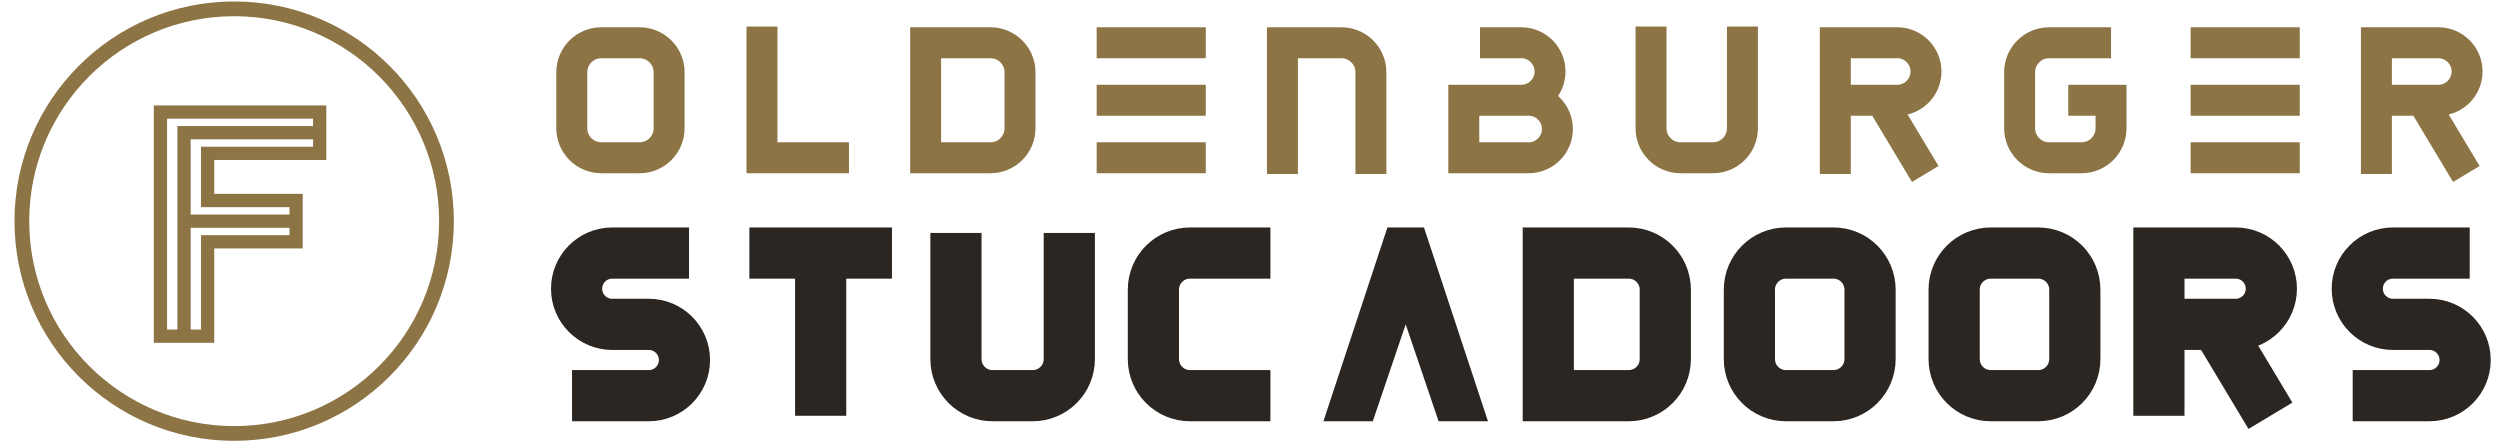
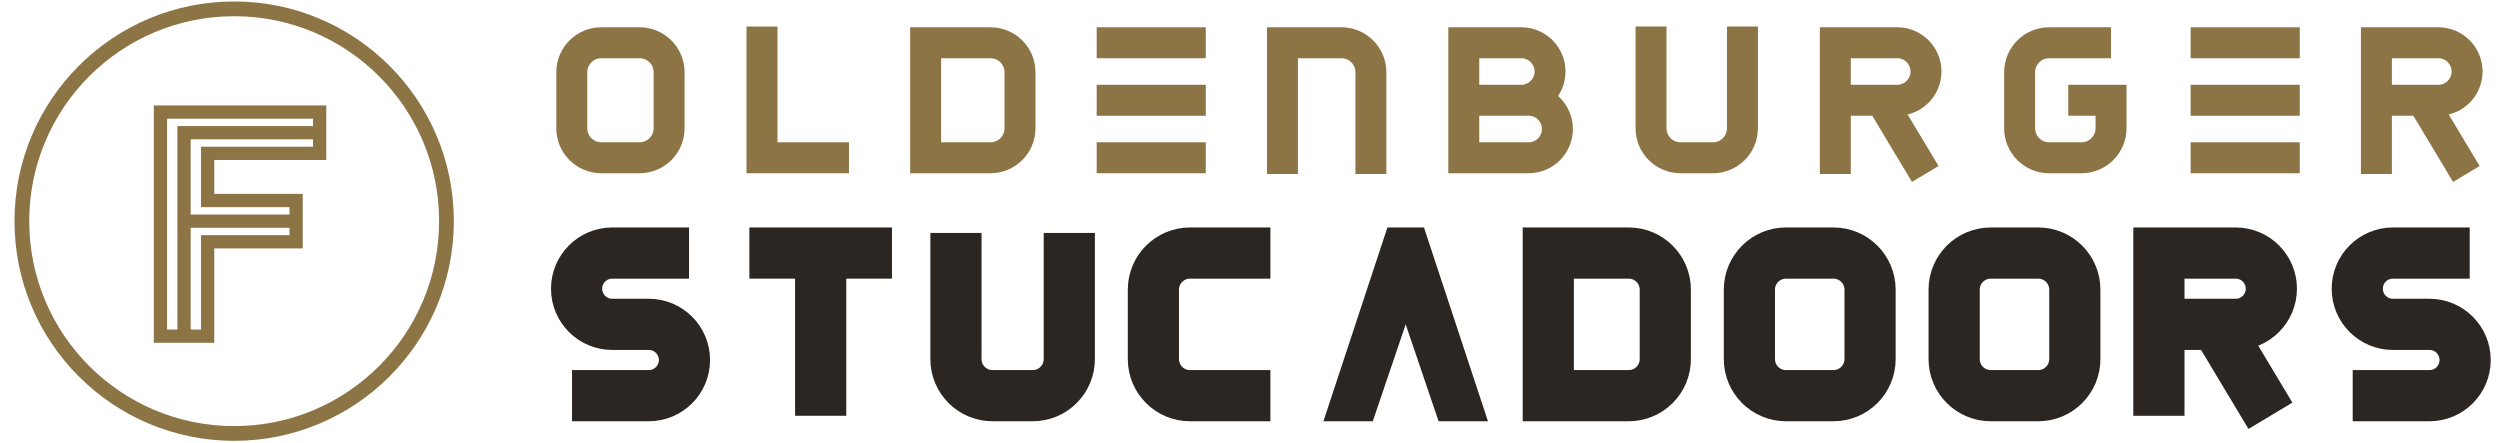
<svg width="260" height="46" viewBox="0 0 839 150" aria-hidden="true">
  <g transform="translate(-5 -5)">
    <circle cx="80" cy="80" r="72" fill="none" stroke="#8C7445" stroke-width="5" />
    <g transform="translate(5 5)" fill="none" stroke="#8C7445" stroke-width="4.5">
      <path d="M50 38H104V52H66V68H96V82H66V114H50Z" />
      <path d="M58 114V45H104" />
      <path d="M58 75H96" />
    </g>
  </g>
  <g transform="translate(184 9) scale(0.5)" fill="none" stroke="#8C7445" stroke-width="21">
    <rect x="11" y="11" width="66" height="78" rx="20" />
    <path transform="translate(129 0)" d="M11 0V89H70" />
    <path transform="translate(240 0)" d="M11 11H55A20 20 0 0 1 75 31V69A20 20 0 0 1 55 89H11Z" />
    <path transform="translate(367 0)" d="M0 11H74M0 50H74M0 89H74" />
    <path transform="translate(482 0)" d="M11 100V11H51A20 20 0 0 1 71 31V100" />
-     <path transform="translate(605 0)" d="M22 11H50A19.5 19.5 0 0 1 50 50M11 50H55A19.5 19.5 0 0 1 55 89H11Z" />
+     <path transform="translate(605 0)" d="M11 50H55A19.5 19.5 0 0 1 55 89H11V11H50A19.5 19.5 0 0 1 50 50" />
    <path transform="translate(732 0)" d="M11 0V69A20 20 0 0 0 31 89H53A20 20 0 0 0 73 69V0" />
    <path transform="translate(857 0)" d="M11 100V11H53A19.5 19.5 0 0 1 53 50H11M42 50L72 100" />
    <path transform="translate(982 0)" d="M73 11H31A20 20 0 0 0 11 31V69A20 20 0 0 0 31 89H53A20 20 0 0 0 73 69V50H44" />
    <path transform="translate(1109 0)" d="M0 11H74M0 50H74M0 89H74" />
    <path transform="translate(1224 0)" d="M11 100V11H53A19.5 19.5 0 0 1 53 50H11M42 50L72 100" />
  </g>
  <g transform="translate(184 79) scale(0.62)" fill="none" stroke="#2B2621" stroke-width="28">
    <path d="M73 11H31A19.5 19.5 0 0 0 31 50H51A19.5 19.5 0 0 1 51 89H9" />
    <path transform="translate(106 0)" d="M0 11H78M39 11V100" />
    <path transform="translate(208 0)" d="M11 0V69A20 20 0 0 0 31 89H53A20 20 0 0 0 73 69V0" />
    <path transform="translate(316 0)" d="M75 11H31A20 20 0 0 0 11 31V69A20 20 0 0 0 31 89H75" />
    <path transform="translate(422 0)" d="M-2 103L33 -3H53L88 103H61L43 50L25 103Z" fill="#2B2621" stroke="none" />
    <path transform="translate(532 0)" d="M11 11H55A20 20 0 0 1 75 31V69A20 20 0 0 1 55 89H11Z" />
    <rect x="653" y="11" width="66" height="78" rx="20" />
    <rect x="765" y="11" width="66" height="78" rx="20" />
    <path transform="translate(866 0)" d="M11 100V11H53A19.5 19.5 0 0 1 53 50H11M42 50L72 100" />
    <path transform="translate(974 0)" d="M73 11H31A19.5 19.5 0 0 0 31 50H51A19.5 19.5 0 0 1 51 89H9" />
  </g>
</svg>
